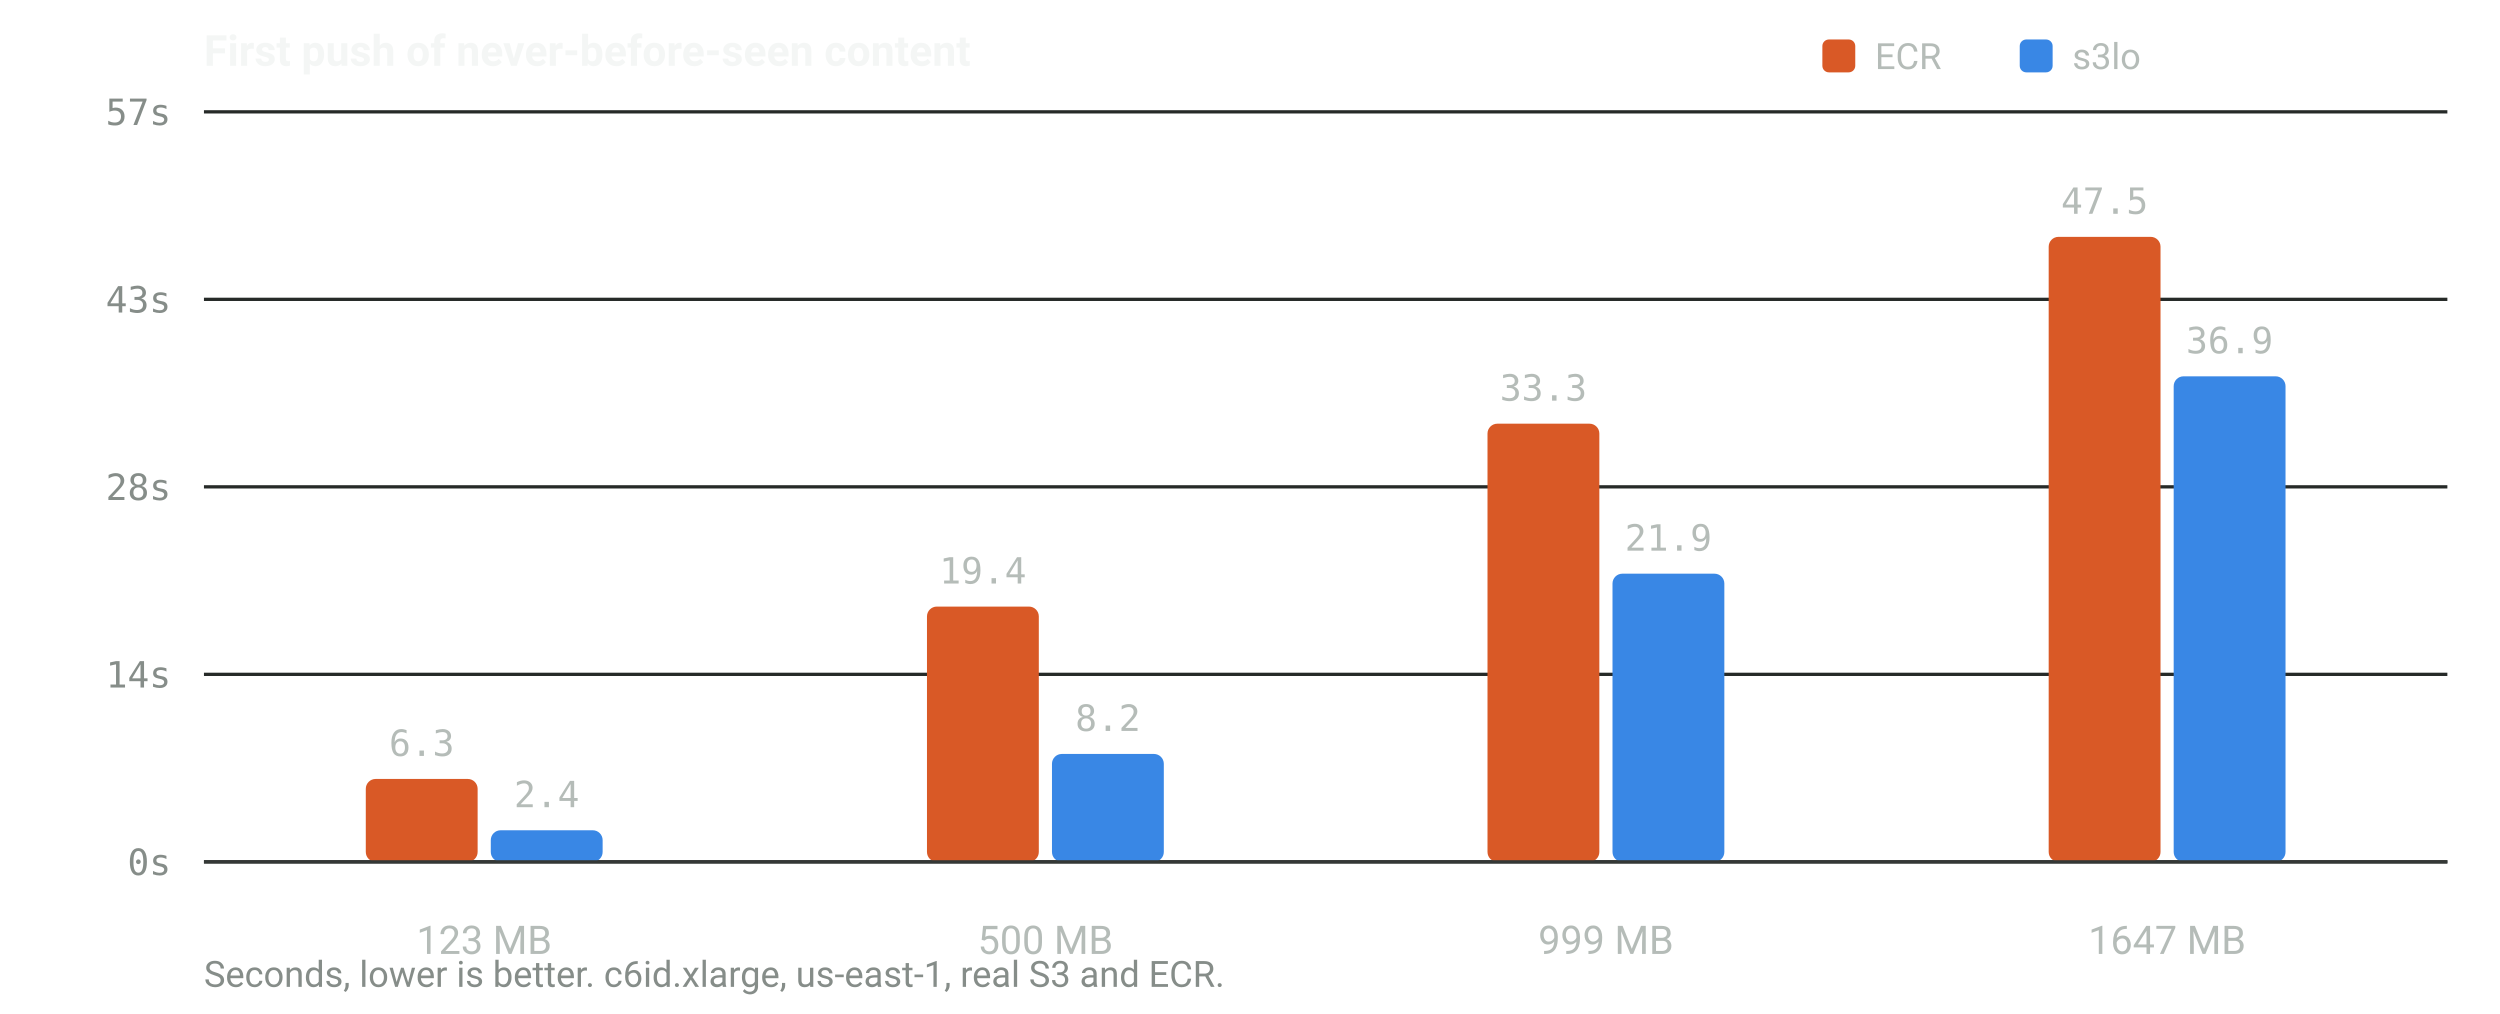
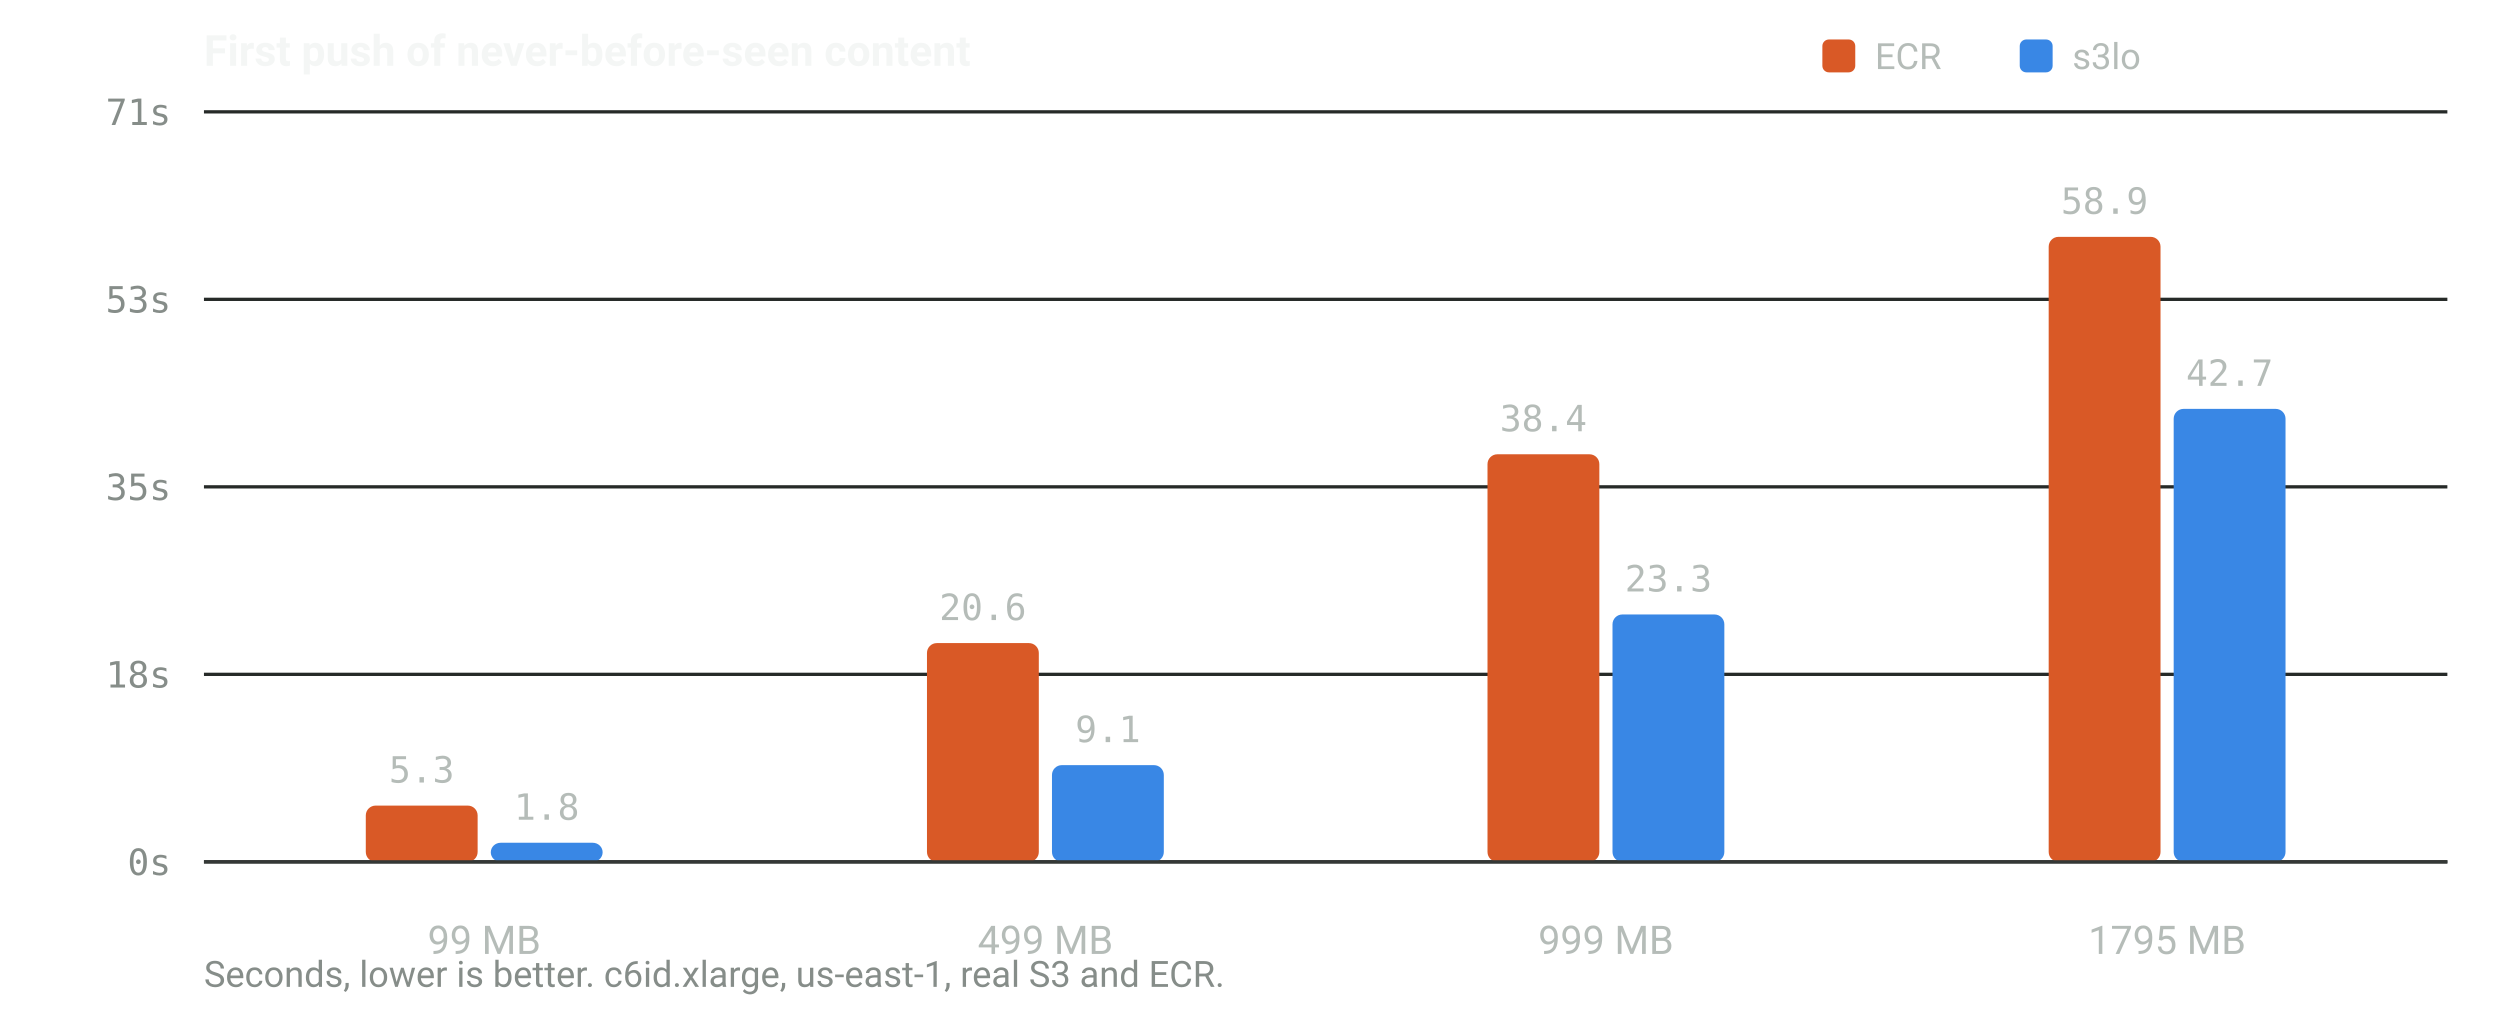
<svg xmlns="http://www.w3.org/2000/svg" viewBox="0 0 760 308" width="760" height="308" font-family="ui-sans-serif,system-ui,-apple-system,Segoe UI,Roboto,sans-serif" role="img">
  <text x="62" y="20" font-size="13" font-weight="600" fill="#f4f6f5">First push of never-before-seen content</text>
  <rect x="554" y="12" width="10" height="10" rx="2" fill="#d95926" />
  <text x="570" y="21" font-size="11" fill="#b5bcb8">ECR</text>
  <rect x="614" y="12" width="10" height="10" rx="2" fill="#3987e5" />
  <text x="630" y="21" font-size="11" fill="#b5bcb8">s3lo</text>
  <line x1="62" x2="744" y1="262.0" y2="262.0" stroke="#262a28" stroke-width="1" />
  <text x="52" y="266.0" text-anchor="end" font-size="11" font-family="ui-monospace,SFMono-Regular,Menlo,Consolas,monospace" fill="#868d89">0s</text>
  <line x1="62" x2="744" y1="205.0" y2="205.0" stroke="#262a28" stroke-width="1" />
-   <text x="52" y="209.0" text-anchor="end" font-size="11" font-family="ui-monospace,SFMono-Regular,Menlo,Consolas,monospace" fill="#868d89">14s</text>
+   <text x="52" y="209.0" text-anchor="end" font-size="11" font-family="ui-monospace,SFMono-Regular,Menlo,Consolas,monospace" fill="#868d89">18s</text>
  <line x1="62" x2="744" y1="148.0" y2="148.0" stroke="#262a28" stroke-width="1" />
-   <text x="52" y="152.0" text-anchor="end" font-size="11" font-family="ui-monospace,SFMono-Regular,Menlo,Consolas,monospace" fill="#868d89">28s</text>
+   <text x="52" y="152.0" text-anchor="end" font-size="11" font-family="ui-monospace,SFMono-Regular,Menlo,Consolas,monospace" fill="#868d89">35s</text>
  <line x1="62" x2="744" y1="91.0" y2="91.0" stroke="#262a28" stroke-width="1" />
-   <text x="52" y="95.0" text-anchor="end" font-size="11" font-family="ui-monospace,SFMono-Regular,Menlo,Consolas,monospace" fill="#868d89">43s</text>
+   <text x="52" y="95.0" text-anchor="end" font-size="11" font-family="ui-monospace,SFMono-Regular,Menlo,Consolas,monospace" fill="#868d89">53s</text>
  <line x1="62" x2="744" y1="34.0" y2="34.0" stroke="#262a28" stroke-width="1" />
-   <text x="52" y="38.0" text-anchor="end" font-size="11" font-family="ui-monospace,SFMono-Regular,Menlo,Consolas,monospace" fill="#868d89">57s</text>
-   <rect x="111.2" y="236.8" width="34.0" height="25.2" rx="3" fill="#d95926" />
-   <text x="128.2" y="229.8" text-anchor="middle" font-size="11" font-family="ui-monospace,SFMono-Regular,Menlo,Consolas,monospace" fill="#b5bcb8">6.3</text>
-   <rect x="149.2" y="252.4" width="34.0" height="9.6" rx="3" fill="#3987e5" />
-   <text x="166.2" y="245.4" text-anchor="middle" font-size="11" font-family="ui-monospace,SFMono-Regular,Menlo,Consolas,monospace" fill="#b5bcb8">2.4</text>
-   <rect x="281.8" y="184.4" width="34.0" height="77.6" rx="3" fill="#d95926" />
-   <text x="298.8" y="177.4" text-anchor="middle" font-size="11" font-family="ui-monospace,SFMono-Regular,Menlo,Consolas,monospace" fill="#b5bcb8">19.4</text>
-   <rect x="319.8" y="229.2" width="34.0" height="32.8" rx="3" fill="#3987e5" />
-   <text x="336.8" y="222.2" text-anchor="middle" font-size="11" font-family="ui-monospace,SFMono-Regular,Menlo,Consolas,monospace" fill="#b5bcb8">8.2</text>
-   <rect x="452.2" y="128.8" width="34.0" height="133.2" rx="3" fill="#d95926" />
-   <text x="469.2" y="121.8" text-anchor="middle" font-size="11" font-family="ui-monospace,SFMono-Regular,Menlo,Consolas,monospace" fill="#b5bcb8">33.3</text>
-   <rect x="490.2" y="174.4" width="34.0" height="87.6" rx="3" fill="#3987e5" />
-   <text x="507.2" y="167.4" text-anchor="middle" font-size="11" font-family="ui-monospace,SFMono-Regular,Menlo,Consolas,monospace" fill="#b5bcb8">21.9</text>
+   <text x="52" y="38.0" text-anchor="end" font-size="11" font-family="ui-monospace,SFMono-Regular,Menlo,Consolas,monospace" fill="#868d89">71s</text>
+   <rect x="111.2" y="244.9" width="34.0" height="17.1" rx="3" fill="#d95926" />
+   <text x="128.2" y="237.9" text-anchor="middle" font-size="11" font-family="ui-monospace,SFMono-Regular,Menlo,Consolas,monospace" fill="#b5bcb8">5.3</text>
+   <rect x="149.2" y="256.2" width="34.0" height="5.8" rx="3" fill="#3987e5" />
+   <text x="166.2" y="249.2" text-anchor="middle" font-size="11" font-family="ui-monospace,SFMono-Regular,Menlo,Consolas,monospace" fill="#b5bcb8">1.8</text>
+   <rect x="281.8" y="195.5" width="34.0" height="66.5" rx="3" fill="#d95926" />
+   <text x="298.8" y="188.5" text-anchor="middle" font-size="11" font-family="ui-monospace,SFMono-Regular,Menlo,Consolas,monospace" fill="#b5bcb8">20.6</text>
+   <rect x="319.8" y="232.6" width="34.0" height="29.4" rx="3" fill="#3987e5" />
+   <text x="336.8" y="225.6" text-anchor="middle" font-size="11" font-family="ui-monospace,SFMono-Regular,Menlo,Consolas,monospace" fill="#b5bcb8">9.1</text>
+   <rect x="452.2" y="138.1" width="34.0" height="123.9" rx="3" fill="#d95926" />
+   <text x="469.2" y="131.1" text-anchor="middle" font-size="11" font-family="ui-monospace,SFMono-Regular,Menlo,Consolas,monospace" fill="#b5bcb8">38.4</text>
+   <rect x="490.2" y="186.8" width="34.0" height="75.2" rx="3" fill="#3987e5" />
+   <text x="507.2" y="179.8" text-anchor="middle" font-size="11" font-family="ui-monospace,SFMono-Regular,Menlo,Consolas,monospace" fill="#b5bcb8">23.3</text>
  <rect x="622.8" y="72.0" width="34.0" height="190.0" rx="3" fill="#d95926" />
-   <text x="639.8" y="65.0" text-anchor="middle" font-size="11" font-family="ui-monospace,SFMono-Regular,Menlo,Consolas,monospace" fill="#b5bcb8">47.5</text>
-   <rect x="660.8" y="114.4" width="34.0" height="147.6" rx="3" fill="#3987e5" />
-   <text x="677.8" y="107.4" text-anchor="middle" font-size="11" font-family="ui-monospace,SFMono-Regular,Menlo,Consolas,monospace" fill="#b5bcb8">36.9</text>
-   <text x="147.2" y="290" text-anchor="middle" font-size="12" fill="#b5bcb8">123 MB</text>
-   <text x="317.8" y="290" text-anchor="middle" font-size="12" fill="#b5bcb8">500 MB</text>
+   <text x="639.8" y="65.0" text-anchor="middle" font-size="11" font-family="ui-monospace,SFMono-Regular,Menlo,Consolas,monospace" fill="#b5bcb8">58.9</text>
+   <rect x="660.8" y="124.3" width="34.0" height="137.7" rx="3" fill="#3987e5" />
+   <text x="677.8" y="117.3" text-anchor="middle" font-size="11" font-family="ui-monospace,SFMono-Regular,Menlo,Consolas,monospace" fill="#b5bcb8">42.7</text>
+   <text x="147.2" y="290" text-anchor="middle" font-size="12" fill="#b5bcb8">99 MB</text>
+   <text x="317.8" y="290" text-anchor="middle" font-size="12" fill="#b5bcb8">499 MB</text>
  <text x="488.2" y="290" text-anchor="middle" font-size="12" fill="#b5bcb8">999 MB</text>
-   <text x="658.8" y="290" text-anchor="middle" font-size="12" fill="#b5bcb8">1647 MB</text>
+   <text x="658.8" y="290" text-anchor="middle" font-size="12" fill="#b5bcb8">1795 MB</text>
  <line x1="62" x2="744" y1="262" y2="262" stroke="#343836" stroke-width="1" />
  <text x="62" y="300" font-size="11" fill="#868d89">Seconds, lower is better. c6id.xlarge, us-east-1, real S3 and ECR.</text>
</svg>
